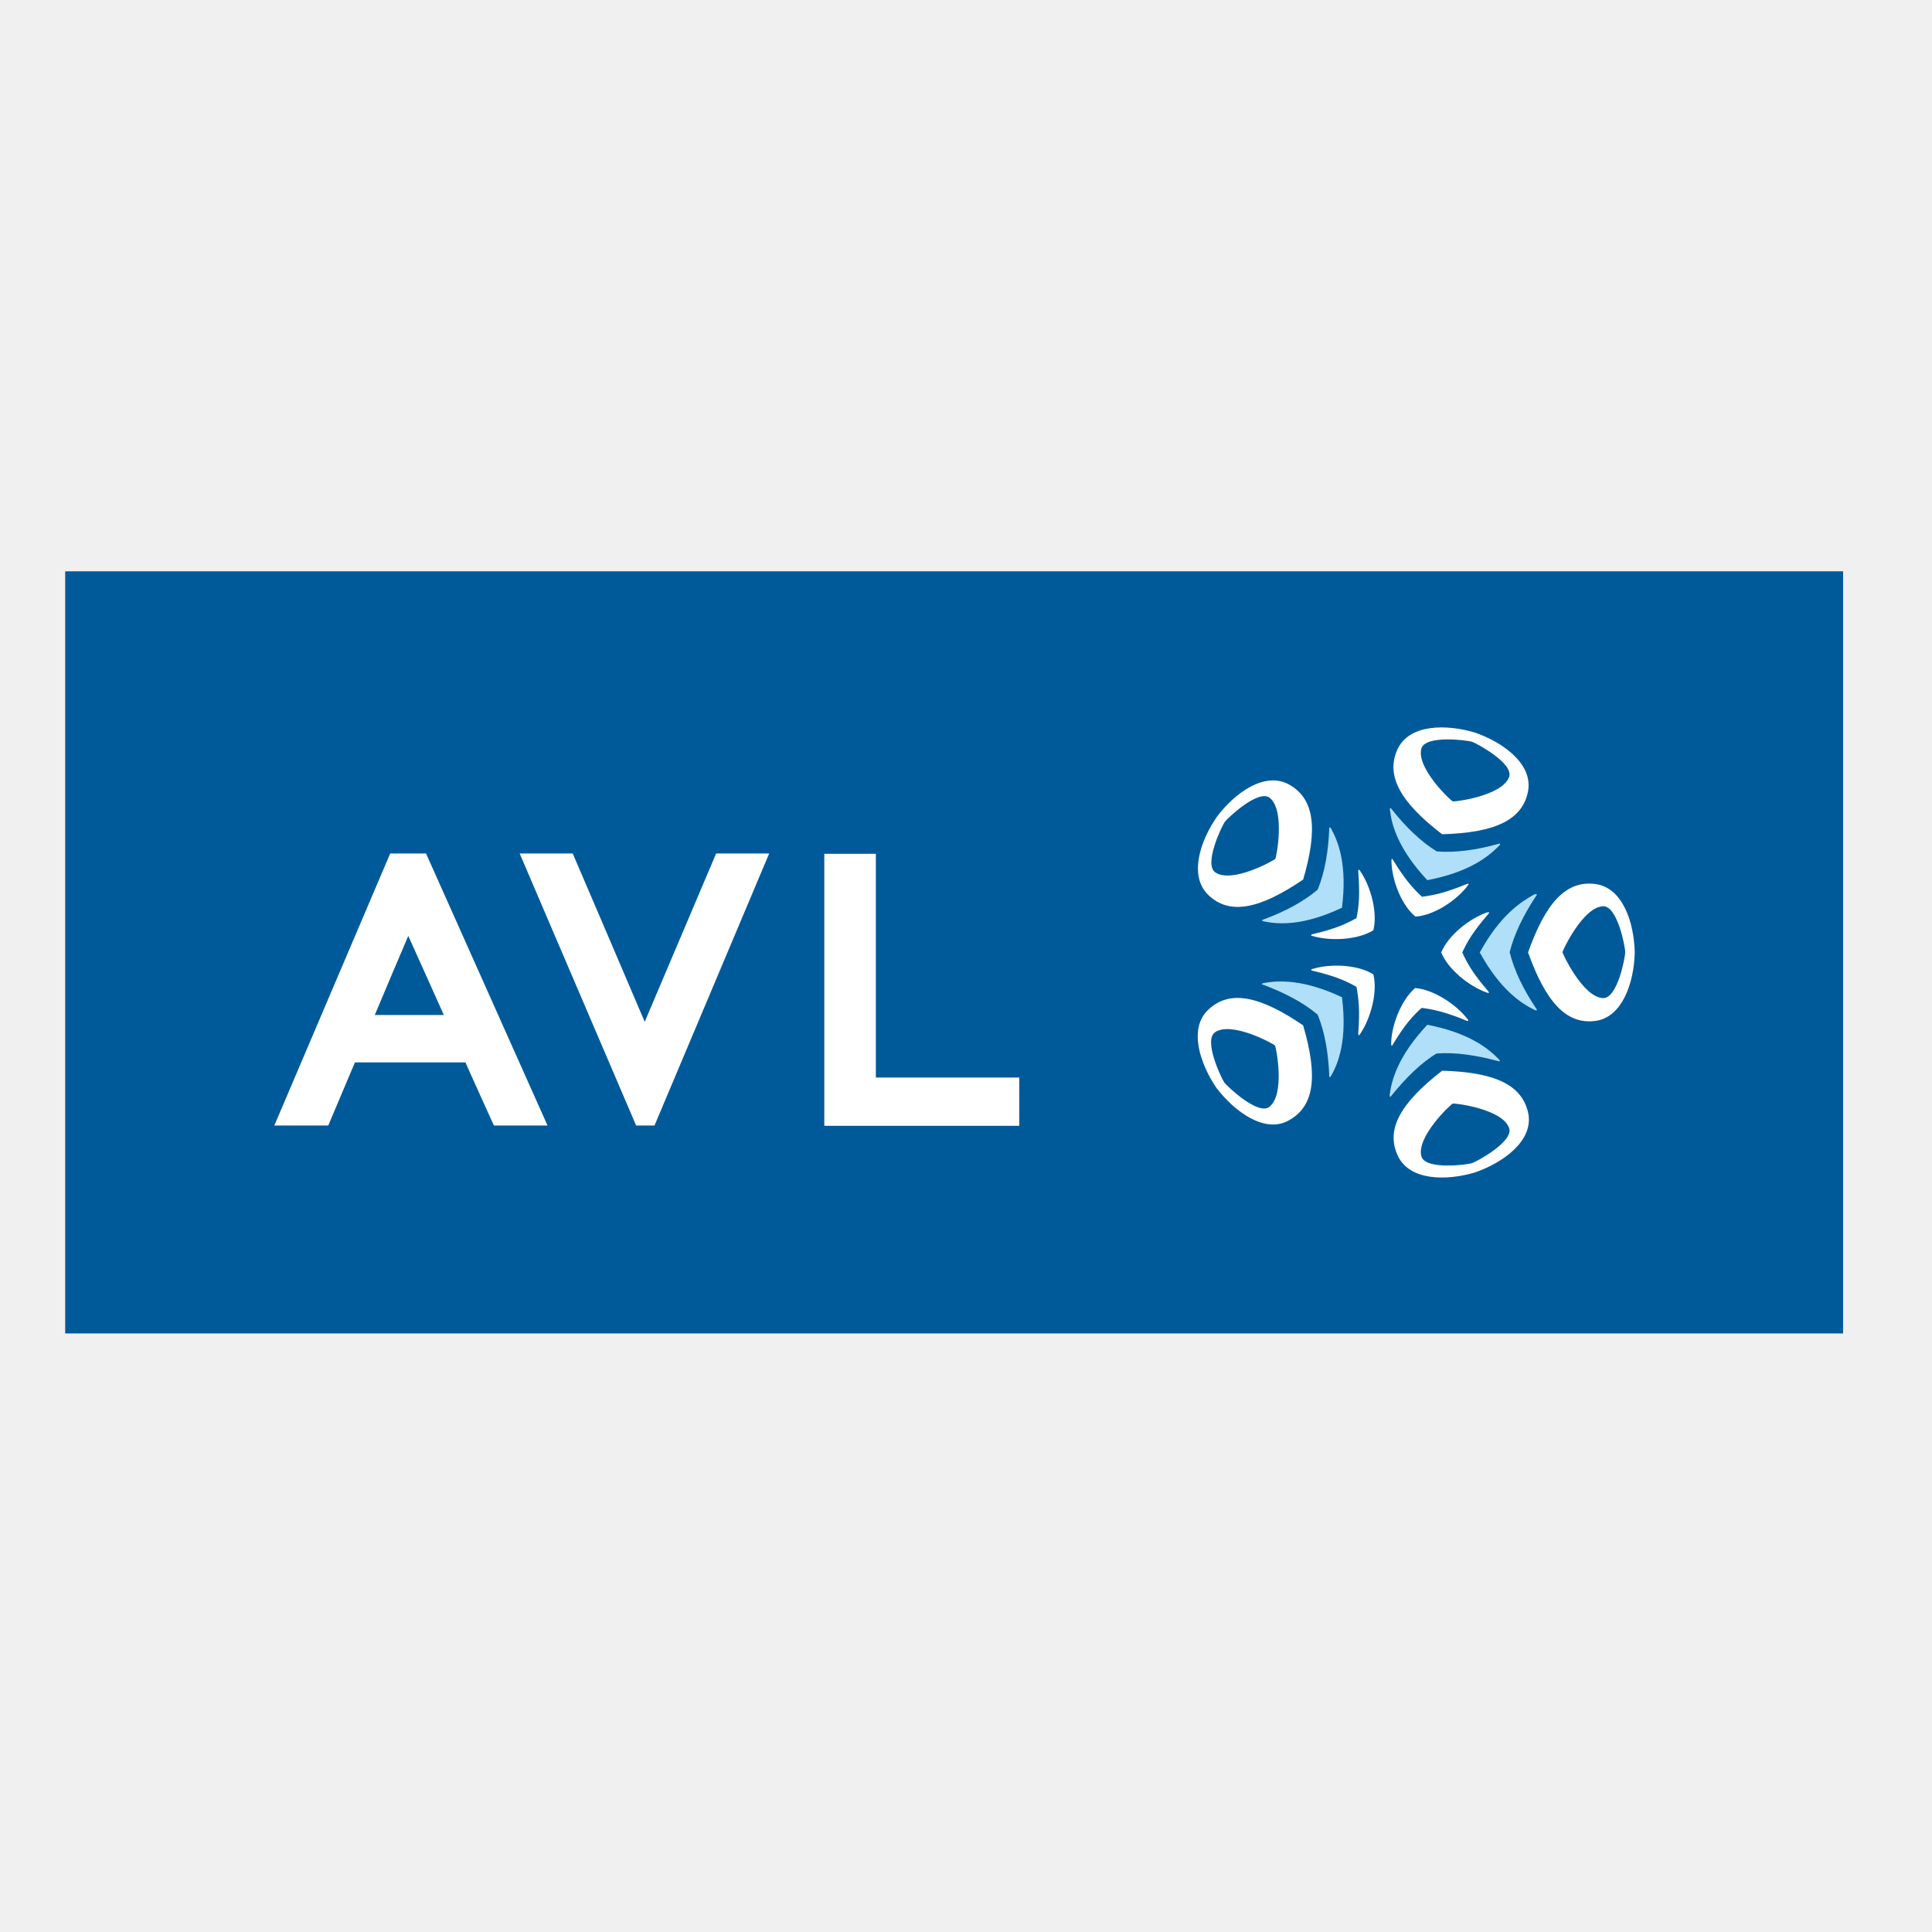
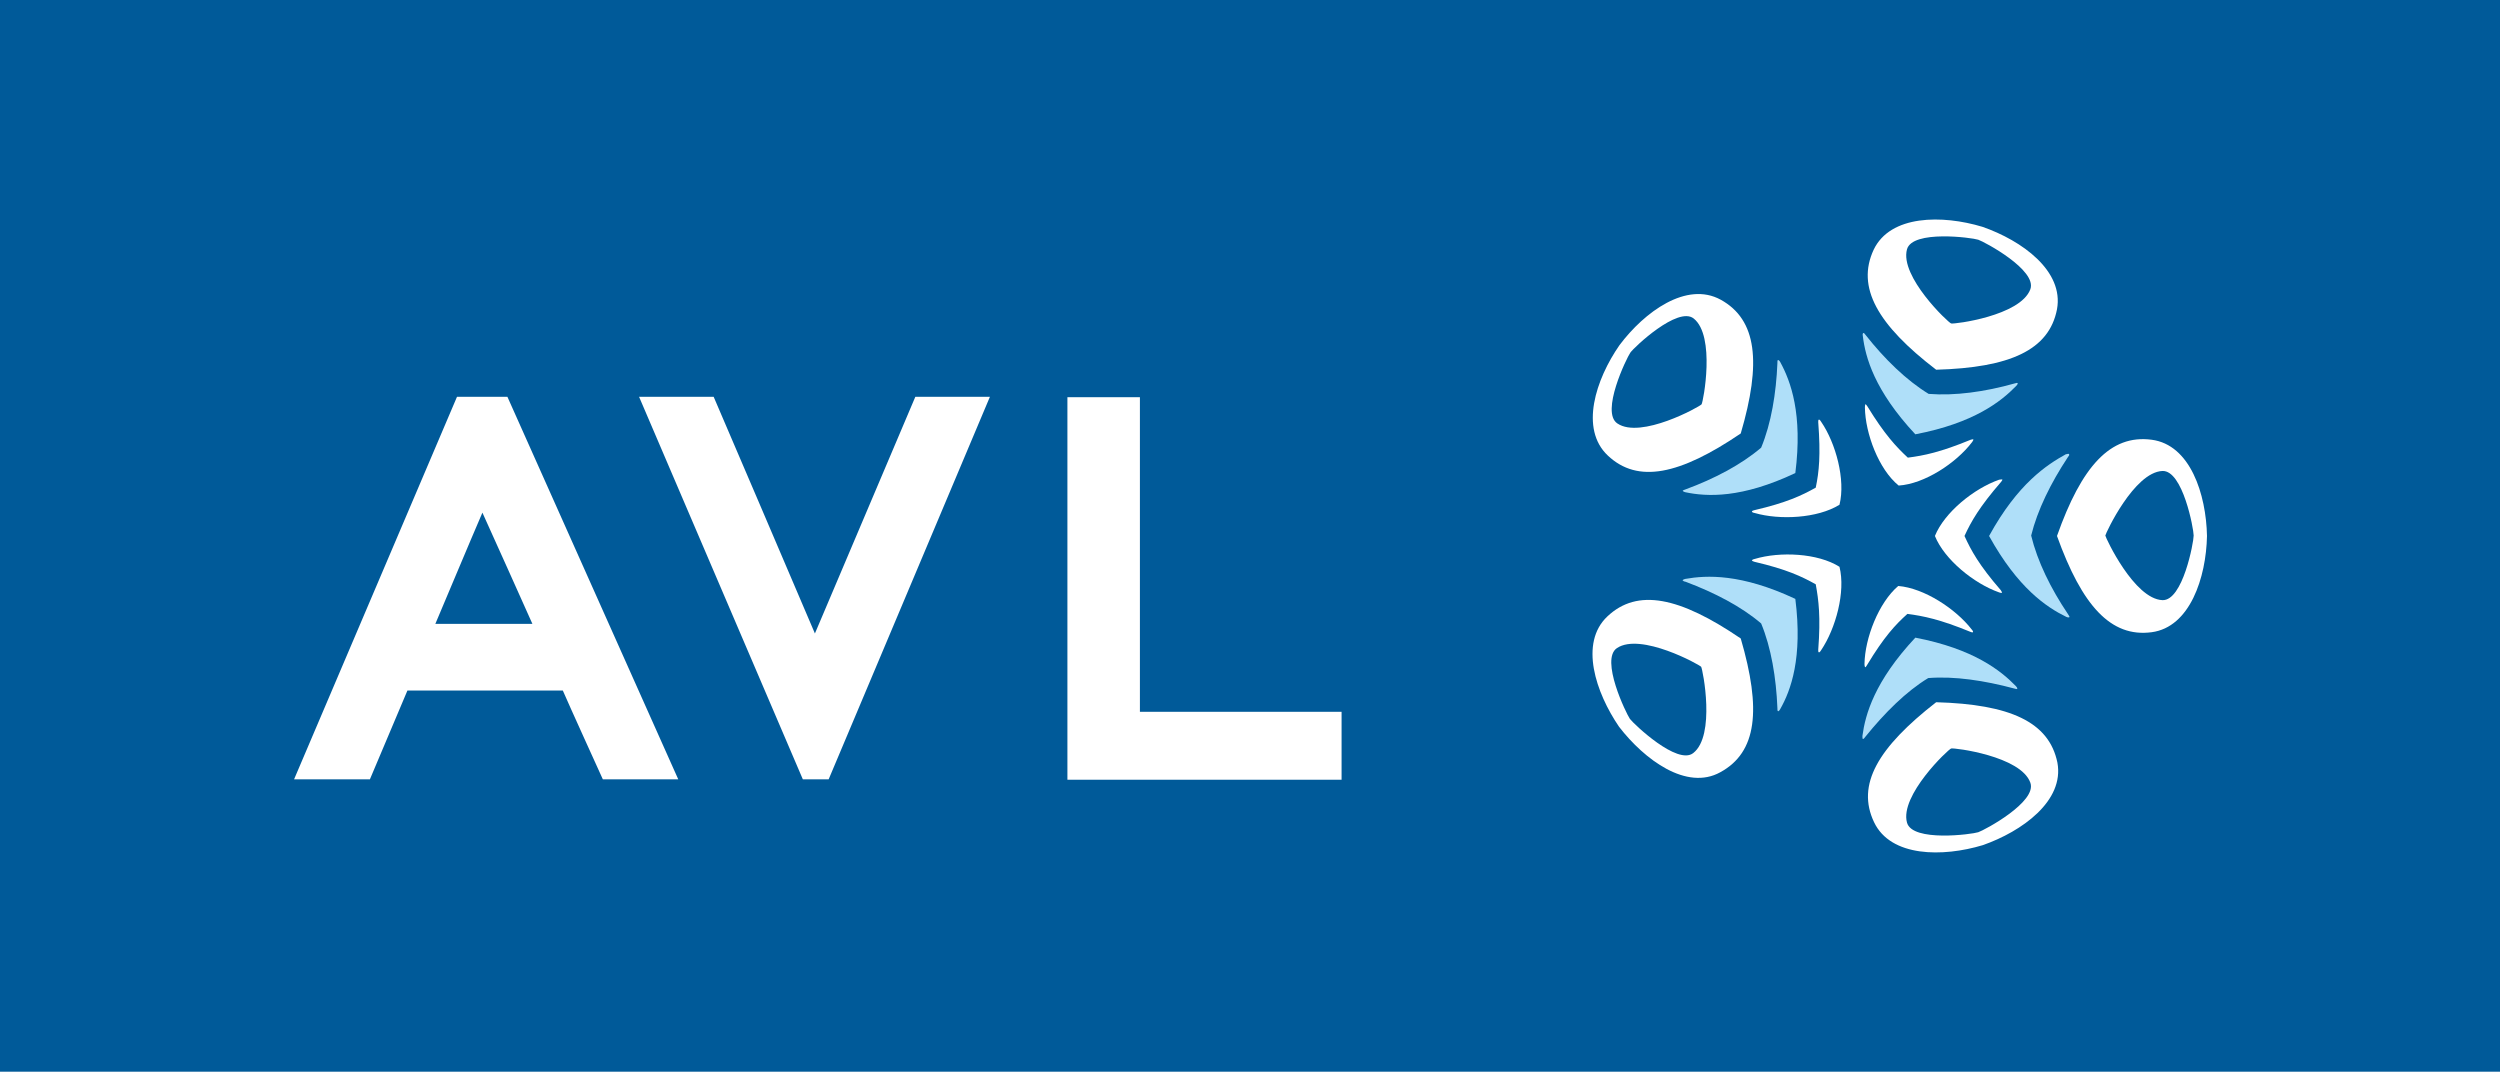
- <svg xmlns="http://www.w3.org/2000/svg" version="1.1" id="layer" x="0px" y="0px" viewBox="-153 -46 652 652" style="enable-background:new -153 -46 652 652;" xml:space="preserve">
-   <style type="text/css">
+ <svg xmlns="http://www.w3.org/2000/svg" version="1.1" id="layer" x="0px" y="0px" viewBox="-135 143 600 257.2" xml:space="preserve" width="600" height="257.2">
+   <defs id="defs1" />
+   <style type="text/css" id="style1">
	.st0{fill:#005A99;}
	.st1{fill:#FFFFFF;}
	.st2{fill:#AFDFF9;}
</style>
-   <g id="Page-1">
-     <g id="Press-grid-page---webinars" transform="translate(-113, -13)">
+   <g id="Page-1" transform="translate(-4,-3.8)">
+     <g id="Press-grid-page---webinars" transform="translate(-113,-13)">
      <g id="header">
-         <g id="logo" transform="translate(113, 13)">
-           <polygon id="Fill-1" class="st0" points="-131,404 469,404 469,146.8 -131,146.8     " />
-           <g id="Group-36" transform="translate(11.67831, 8.434338)">
-             <path id="Fill-2" class="st1" d="M263.7,319.1c-3.8,3-14.2-6.9-15.2-8.2h0c-0.9-1.3-7.2-14.3-3.1-17c5.7-3.8,19.8,4,20.2,4.5       C266,299.1,269.1,314.9,263.7,319.1 M275.1,291.6L275.1,291.6L275.1,291.6L275.1,291.6L275.1,291.6c-14.7-10-24.8-12.1-32-5.3       c-6.8,6.4-2.8,18.3,2.8,26.5c6.1,7.9,16.2,15.4,24.3,10.9C279,318.9,280.1,308.7,275.1,291.6" />
-             <path id="Fill-4" class="st2" d="M288.2,282.1L288.2,282.1c-13-6.1-21.3-5.7-26.4-4.8c-0.4,0.1-0.8,0.3-0.6,0.4       c0.1,0.1,0.2,0.2,0.7,0.3c6.9,2.6,13.3,5.9,18.1,10v0c2.4,5.8,3.6,13,3.9,20.3c0,0.5,0,0.6,0.1,0.7c0.1,0.2,0.4-0.1,0.6-0.5       C287.1,304.1,290,296.3,288.2,282.1C288.2,282.1,288.2,282.1,288.2,282.1" />
-             <path id="Fill-6" class="st1" d="M298.8,274.4L298.8,274.4c-5.2-3.3-14.3-3.7-20.3-1.9c-0.5,0.1-0.8,0.3-0.7,0.4       c0.1,0.1,0.2,0.2,0.6,0.3c7.7,1.8,11.3,3.5,14.7,5.4c0.7,3.8,1.2,7.8,0.6,15.7c0,0.3,0,0.5,0.1,0.6c0.1,0.1,0.3,0,0.6-0.5       C297.9,289.2,300.3,280.4,298.8,274.4L298.8,274.4z" />
-             <path id="Fill-8" class="st1" d="M344.6,326.2c1.7,4.6-11,11.4-12.5,11.9c-1.5,0.5-15.8,2.4-17.1-2.3       c-1.8-6.5,9.9-17.6,10.6-17.8C326.3,317.8,342.3,319.8,344.6,326.2 M322,306.9L322,306.9L322,306.9L322,306.9L322,306.9       c-14,10.9-19.2,19.8-14.9,28.8c4,8.4,16.5,8.4,26.1,5.5v0c9.4-3.3,19.6-10.6,17.9-19.8C349.1,311.6,339.7,307.4,322,306.9" />
-             <path id="Fill-10" class="st2" d="M317,291.4L317,291.4c-9.8,10.5-12,18.4-12.7,23.6c0,0.4,0,0.8,0.2,0.7       c0.1,0,0.2-0.1,0.5-0.5c4.6-5.7,9.8-10.9,15.1-14.1v0c0,0,0,0,0,0c6.3-0.5,13.5,0.6,20.6,2.5c0.5,0.1,0.6,0.2,0.7,0.1       c0.2,0,0-0.4-0.3-0.7C337.5,299.3,331,294.1,317,291.4L317,291.4z" />
-             <path id="Fill-12" class="st1" d="M312.9,279L312.9,279c-4.7,4-8,12.5-8.1,18.7c0,0.5,0.1,0.8,0.2,0.8c0.1,0,0.2-0.2,0.4-0.5       c4.1-6.8,6.8-9.7,9.7-12.3c3.8,0.5,7.8,1.3,15.1,4.3c0.3,0.1,0.5,0.2,0.6,0.1c0.1,0,0.1-0.3-0.3-0.7       C326.7,284.5,319.1,279.5,312.9,279C312.9,279,312.9,279,312.9,279" />
-             <path id="Fill-14" class="st1" d="M376.3,251.4c4.9-0.2,7.5,13.9,7.5,15.5l0,0c0,1.6-2.6,15.7-7.5,15.5       c-6.8-0.3-13.6-14.9-13.7-15.5C362.7,266.3,369.5,251.7,376.3,251.4 M351,267L351,267L351,267L351,267L351,267       c6,16.7,12.9,24.4,22.7,23.1c9.2-1.2,13.1-13.1,13.3-23.1v0c-0.2-10-4-21.9-13.3-23.1C363.8,242.6,356.9,250.3,351,267" />
-             <path id="Fill-16" class="st2" d="M334.7,267L334.7,267c6.9,12.5,13.8,17.1,18.5,19.4c0.4,0.2,0.8,0.2,0.8,0       c0-0.1-0.1-0.2-0.4-0.7c-4.1-6.1-7.3-12.6-8.8-18.8h0l0,0c1.5-6.1,4.7-12.6,8.8-18.8c0.3-0.4,0.4-0.5,0.3-0.7       c0-0.2-0.4-0.1-0.8,0C348.6,249.9,341.6,254.4,334.7,267C334.7,267,334.7,267,334.7,267" />
-             <path id="Fill-18" class="st1" d="M321.7,267L321.7,267c2.3,5.7,9.4,11.4,15.3,13.5c0.5,0.2,0.8,0.2,0.8,0.1       c0-0.1-0.1-0.3-0.3-0.6c-5.2-6-7.1-9.5-8.7-13c1.6-3.5,3.6-7,8.8-13c0.2-0.3,0.3-0.4,0.3-0.5c0-0.1-0.3-0.1-0.8,0       C331.1,255.6,324,261.3,321.7,267L321.7,267z" />
-             <path id="Fill-20" class="st1" d="M315,198.2c1.3-4.7,15.6-2.8,17.1-2.3h0c1.5,0.5,14.2,7.3,12.5,11.9       c-2.4,6.4-18.3,8.4-19,8.2C324.9,215.8,313.2,204.7,315,198.2 M322,227.1L322,227.1L322,227.1c17.7-0.5,27.1-4.7,29-14.5       c1.7-9.2-8.4-16.5-17.9-19.8h0c-9.6-2.9-22.1-2.9-26.1,5.5C302.8,207.3,307.9,216.3,322,227.1" />
-             <path id="Fill-22" class="st2" d="M317,242.6L317,242.6c14.1-2.7,20.6-7.9,24.2-11.6c0.3-0.3,0.5-0.7,0.3-0.7       c-0.1-0.1-0.2,0-0.7,0.1c-7.1,2-14.3,3-20.6,2.5h0l0,0c-5.4-3.3-10.6-8.4-15.1-14.1c-0.3-0.4-0.4-0.5-0.5-0.5       c-0.2-0.1-0.3,0.3-0.2,0.7C305,224.1,307.2,232.1,317,242.6C317,242.5,317,242.6,317,242.6" />
-             <path id="Fill-24" class="st1" d="M313,254.9L313,254.9c6.2-0.4,13.8-5.4,17.6-10.4c0.3-0.4,0.4-0.7,0.3-0.7       c-0.1,0-0.3,0-0.6,0.1c-7.3,3-11.2,3.8-15.1,4.3c-2.8-2.6-5.6-5.6-9.7-12.3c-0.2-0.3-0.3-0.4-0.4-0.5c-0.1-0.1-0.2,0.2-0.2,0.8       C305,242.4,308.2,251,313,254.9C312.9,254.9,312.9,254.9,313,254.9" />
-             <path id="Fill-26" class="st1" d="M245.5,240c-4.1-2.7,2.2-15.7,3.1-17v0c0.9-1.3,11.4-11.2,15.2-8.2c5.3,4.2,2.3,20,1.9,20.6       C265.2,236,251.1,243.8,245.5,240 M275.1,242.4L275.1,242.4L275.1,242.4c5-17,3.9-27.3-4.8-32.1c-8.2-4.5-18.3,2.9-24.3,10.9       c-5.7,8.2-9.6,20.1-2.8,26.5C250.4,254.5,260.5,252.3,275.1,242.4" />
-             <path id="Fill-28" class="st2" d="M288.2,251.9L288.2,251.9c1.8-14.2-1.1-22-3.6-26.6c-0.2-0.4-0.5-0.6-0.6-0.5       c-0.1,0.1-0.1,0.2-0.1,0.7c-0.3,7.3-1.5,14.5-3.9,20.3v0h0c-4.8,4.1-11.3,7.5-18.1,10c-0.5,0.2-0.6,0.2-0.7,0.3       c-0.1,0.1,0.2,0.3,0.6,0.4C267,257.6,275.3,258,288.2,251.9C288.2,251.9,288.2,251.9,288.2,251.9" />
-             <path id="Fill-30" class="st1" d="M298.8,259.5L298.8,259.5c1.5-6-0.9-14.8-4.4-19.9c-0.3-0.5-0.5-0.6-0.6-0.5       c-0.1,0.1-0.1,0.3-0.1,0.6c0.6,7.9,0.2,11.9-0.6,15.7c-3.4,1.9-7,3.6-14.7,5.4c-0.3,0.1-0.5,0.1-0.6,0.3       c-0.1,0.1,0.1,0.3,0.7,0.4C284.4,263.2,293.5,262.8,298.8,259.5L298.8,259.5z" />
-             <path id="Fill-32" class="st1" d="M130.9,309.2v-75.5h-17.4v91.8h65.8v-16.3H130.9z M52.9,290.4c-3.8-9-24.3-56.8-24.3-56.8       H10.7L50,325.4h6.2l38.7-91.8H77C77,233.6,56.7,281.4,52.9,290.4L52.9,290.4z" />
-             <path id="Fill-34" class="st1" d="M-14.9,288.1h-23.3c2-4.7,8.4-20,11.3-26.7C-23.9,268.1-17,283.3-14.9,288.1L-14.9,288.1z        M-20.9,233.6H-33l-39.1,91.8h18.2c0,0,7.9-18.7,9-21.3h37.3c1.1,2.6,9.6,21.3,9.6,21.3h18.1L-20.9,233.6z" />
+         <g id="logo" transform="translate(113,13)">
+           <polygon id="Fill-1" class="st0" points="-131,404 469,404 469,146.8 -131,146.8 " />
+           <g id="Group-36" transform="translate(11.67831,8.434338)">
+             <path id="Fill-2" class="st1" d="m 263.7,319.1 c -3.8,3 -14.2,-6.9 -15.2,-8.2 v 0 c -0.9,-1.3 -7.2,-14.3 -3.1,-17 5.7,-3.8 19.8,4 20.2,4.5 0.4,0.7 3.5,16.5 -1.9,20.7 m 11.4,-27.5 v 0 0 0 0 c -14.7,-10 -24.8,-12.1 -32,-5.3 -6.8,6.4 -2.8,18.3 2.8,26.5 6.1,7.9 16.2,15.4 24.3,10.9 8.8,-4.8 9.9,-15 4.9,-32.1" />
+             <path id="Fill-4" class="st2" d="m 288.2,282.1 v 0 c -13,-6.1 -21.3,-5.7 -26.4,-4.8 -0.4,0.1 -0.8,0.3 -0.6,0.4 0.1,0.1 0.2,0.2 0.7,0.3 6.9,2.6 13.3,5.9 18.1,10 v 0 c 2.4,5.8 3.6,13 3.9,20.3 0,0.5 0,0.6 0.1,0.7 0.1,0.2 0.4,-0.1 0.6,-0.5 2.5,-4.4 5.4,-12.2 3.6,-26.4 0,0 0,0 0,0" />
+             <path id="Fill-6" class="st1" d="m 298.8,274.4 v 0 c -5.2,-3.3 -14.3,-3.7 -20.3,-1.9 -0.5,0.1 -0.8,0.3 -0.7,0.4 0.1,0.1 0.2,0.2 0.6,0.3 7.7,1.8 11.3,3.5 14.7,5.4 0.7,3.8 1.2,7.8 0.6,15.7 0,0.3 0,0.5 0.1,0.6 0.1,0.1 0.3,0 0.6,-0.5 3.5,-5.2 5.9,-14 4.4,-20 z" />
+             <path id="Fill-8" class="st1" d="m 344.6,326.2 c 1.7,4.6 -11,11.4 -12.5,11.9 -1.5,0.5 -15.8,2.4 -17.1,-2.3 -1.8,-6.5 9.9,-17.6 10.6,-17.8 0.7,-0.2 16.7,1.8 19,8.2 M 322,306.9 v 0 0 0 0 c -14,10.9 -19.2,19.8 -14.9,28.8 4,8.4 16.5,8.4 26.1,5.5 v 0 c 9.4,-3.3 19.6,-10.6 17.9,-19.8 -2,-9.8 -11.4,-14 -29.1,-14.5" />
+             <path id="Fill-10" class="st2" d="m 317,291.4 v 0 c -9.8,10.5 -12,18.4 -12.7,23.6 0,0.4 0,0.8 0.2,0.7 0.1,0 0.2,-0.1 0.5,-0.5 4.6,-5.7 9.8,-10.9 15.1,-14.1 v 0 c 0,0 0,0 0,0 6.3,-0.5 13.5,0.6 20.6,2.5 0.5,0.1 0.6,0.2 0.7,0.1 0.2,0 0,-0.4 -0.3,-0.7 -3.6,-3.7 -10.1,-8.9 -24.1,-11.6 z" />
+             <path id="Fill-12" class="st1" d="m 312.9,279 v 0 c -4.7,4 -8,12.5 -8.1,18.7 0,0.5 0.1,0.8 0.2,0.8 0.1,0 0.2,-0.2 0.4,-0.5 4.1,-6.8 6.8,-9.7 9.7,-12.3 3.8,0.5 7.8,1.3 15.1,4.3 0.3,0.1 0.5,0.2 0.6,0.1 0.1,0 0.1,-0.3 -0.3,-0.7 -3.8,-4.9 -11.4,-9.9 -17.6,-10.4 0,0 0,0 0,0" />
+             <path id="Fill-14" class="st1" d="m 376.3,251.4 c 4.9,-0.2 7.5,13.9 7.5,15.5 v 0 c 0,1.6 -2.6,15.7 -7.5,15.5 -6.8,-0.3 -13.6,-14.9 -13.7,-15.5 0.1,-0.6 6.9,-15.2 13.7,-15.5 M 351,267 v 0 0 0 0 c 6,16.7 12.9,24.4 22.7,23.1 9.2,-1.2 13.1,-13.1 13.3,-23.1 v 0 c -0.2,-10 -4,-21.9 -13.3,-23.1 -9.9,-1.3 -16.8,6.4 -22.7,23.1" />
+             <path id="Fill-16" class="st2" d="m 334.7,267 v 0 c 6.9,12.5 13.8,17.1 18.5,19.4 0.4,0.2 0.8,0.2 0.8,0 0,-0.1 -0.1,-0.2 -0.4,-0.7 -4.1,-6.1 -7.3,-12.6 -8.8,-18.8 v 0 0 c 1.5,-6.1 4.7,-12.6 8.8,-18.8 0.3,-0.4 0.4,-0.5 0.3,-0.7 0,-0.2 -0.4,-0.1 -0.8,0 -4.5,2.5 -11.5,7 -18.4,19.6 0,0 0,0 0,0" />
+             <path id="Fill-18" class="st1" d="m 321.7,267 v 0 c 2.3,5.7 9.4,11.4 15.3,13.5 0.5,0.2 0.8,0.2 0.8,0.1 0,-0.1 -0.1,-0.3 -0.3,-0.6 -5.2,-6 -7.1,-9.5 -8.7,-13 1.6,-3.5 3.6,-7 8.8,-13 0.2,-0.3 0.3,-0.4 0.3,-0.5 0,-0.1 -0.3,-0.1 -0.8,0 -6,2.1 -13.1,7.8 -15.4,13.5 z" />
+             <path id="Fill-20" class="st1" d="m 315,198.2 c 1.3,-4.7 15.6,-2.8 17.1,-2.3 v 0 c 1.5,0.5 14.2,7.3 12.5,11.9 -2.4,6.4 -18.3,8.4 -19,8.2 -0.7,-0.2 -12.4,-11.3 -10.6,-17.8 m 7,28.9 v 0 0 c 17.7,-0.5 27.1,-4.7 29,-14.5 1.7,-9.2 -8.4,-16.5 -17.9,-19.8 v 0 c -9.6,-2.9 -22.1,-2.9 -26.1,5.5 -4.2,9 0.9,18 15,28.8" />
+             <path id="Fill-22" class="st2" d="m 317,242.6 v 0 c 14.1,-2.7 20.6,-7.9 24.2,-11.6 0.3,-0.3 0.5,-0.7 0.3,-0.7 -0.1,-0.1 -0.2,0 -0.7,0.1 -7.1,2 -14.3,3 -20.6,2.5 v 0 0 c -5.4,-3.3 -10.6,-8.4 -15.1,-14.1 -0.3,-0.4 -0.4,-0.5 -0.5,-0.5 -0.2,-0.1 -0.3,0.3 -0.2,0.7 0.6,5.1 2.8,13.1 12.6,23.6 0,-0.1 0,0 0,0" />
+             <path id="Fill-24" class="st1" d="m 313,254.9 v 0 c 6.2,-0.4 13.8,-5.4 17.6,-10.4 0.3,-0.4 0.4,-0.7 0.3,-0.7 -0.1,0 -0.3,0 -0.6,0.1 -7.3,3 -11.2,3.8 -15.1,4.3 -2.8,-2.6 -5.6,-5.6 -9.7,-12.3 -0.2,-0.3 -0.3,-0.4 -0.4,-0.5 -0.1,-0.1 -0.2,0.2 -0.2,0.8 0.1,6.2 3.3,14.8 8.1,18.7 -0.1,0 -0.1,0 0,0" />
+             <path id="Fill-26" class="st1" d="m 245.5,240 c -4.1,-2.7 2.2,-15.7 3.1,-17 v 0 c 0.9,-1.3 11.4,-11.2 15.2,-8.2 5.3,4.2 2.3,20 1.9,20.6 -0.5,0.6 -14.6,8.4 -20.2,4.6 m 29.6,2.4 v 0 0 c 5,-17 3.9,-27.3 -4.8,-32.1 -8.2,-4.5 -18.3,2.9 -24.3,10.9 -5.7,8.2 -9.6,20.1 -2.8,26.5 7.2,6.8 17.3,4.6 31.9,-5.3" />
+             <path id="Fill-28" class="st2" d="m 288.2,251.9 v 0 c 1.8,-14.2 -1.1,-22 -3.6,-26.6 -0.2,-0.4 -0.5,-0.6 -0.6,-0.5 -0.1,0.1 -0.1,0.2 -0.1,0.7 -0.3,7.3 -1.5,14.5 -3.9,20.3 v 0 0 c -4.8,4.1 -11.3,7.5 -18.1,10 -0.5,0.2 -0.6,0.2 -0.7,0.3 -0.1,0.1 0.2,0.3 0.6,0.4 5.2,1.1 13.5,1.5 26.4,-4.6 0,0 0,0 0,0" />
+             <path id="Fill-30" class="st1" d="m 298.8,259.5 v 0 c 1.5,-6 -0.9,-14.8 -4.4,-19.9 -0.3,-0.5 -0.5,-0.6 -0.6,-0.5 -0.1,0.1 -0.1,0.3 -0.1,0.6 0.6,7.9 0.2,11.9 -0.6,15.7 -3.4,1.9 -7,3.6 -14.7,5.4 -0.3,0.1 -0.5,0.1 -0.6,0.3 -0.1,0.1 0.1,0.3 0.7,0.4 5.9,1.7 15,1.3 20.3,-2 z" />
+             <path id="Fill-32" class="st1" d="m 130.9,309.2 v -75.5 h -17.4 v 91.8 h 65.8 v -16.3 z m -78,-18.8 c -3.8,-9 -24.3,-56.8 -24.3,-56.8 H 10.7 L 50,325.4 h 6.2 L 94.9,233.6 H 77 c 0,0 -20.3,47.8 -24.1,56.8 z" />
+             <path id="Fill-34" class="st1" d="m -14.9,288.1 h -23.3 c 2,-4.7 8.4,-20 11.3,-26.7 3,6.7 9.9,21.9 12,26.7 z m -6,-54.5 H -33 l -39.1,91.8 h 18.2 c 0,0 7.9,-18.7 9,-21.3 h 37.3 c 1.1,2.6 9.6,21.3 9.6,21.3 h 18.1 z" />
          </g>
        </g>
      </g>
    </g>
  </g>
</svg>
